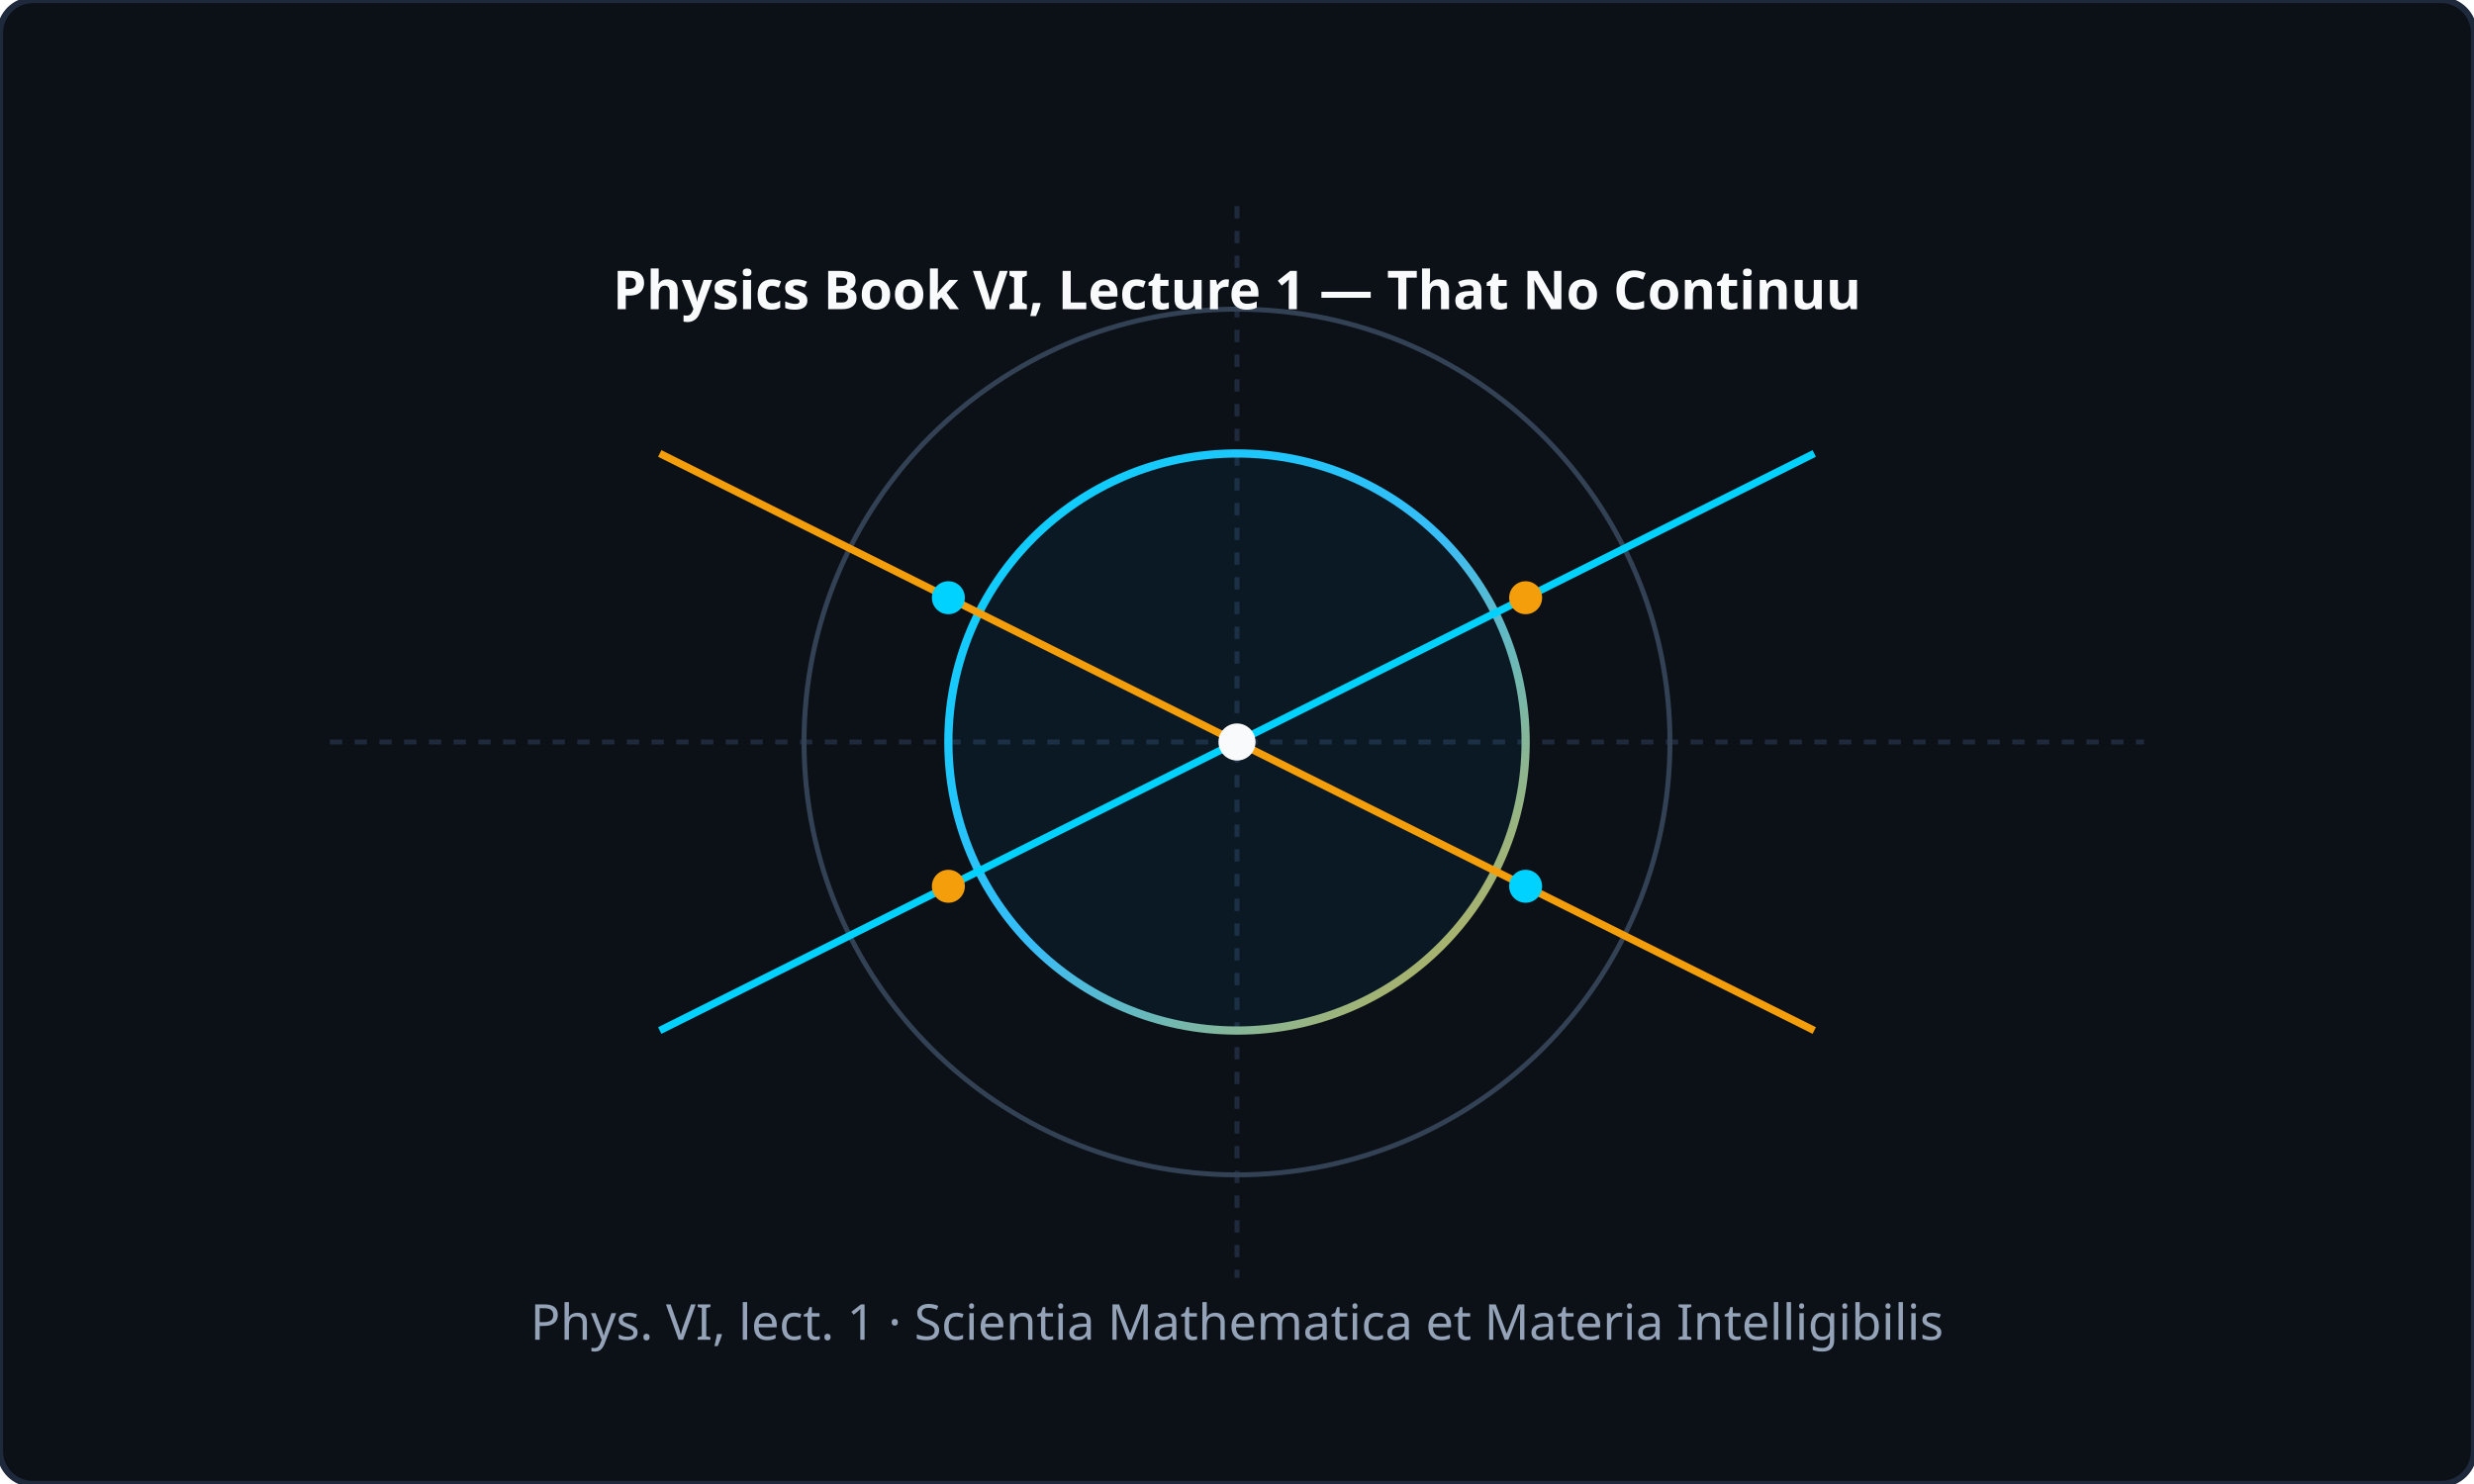
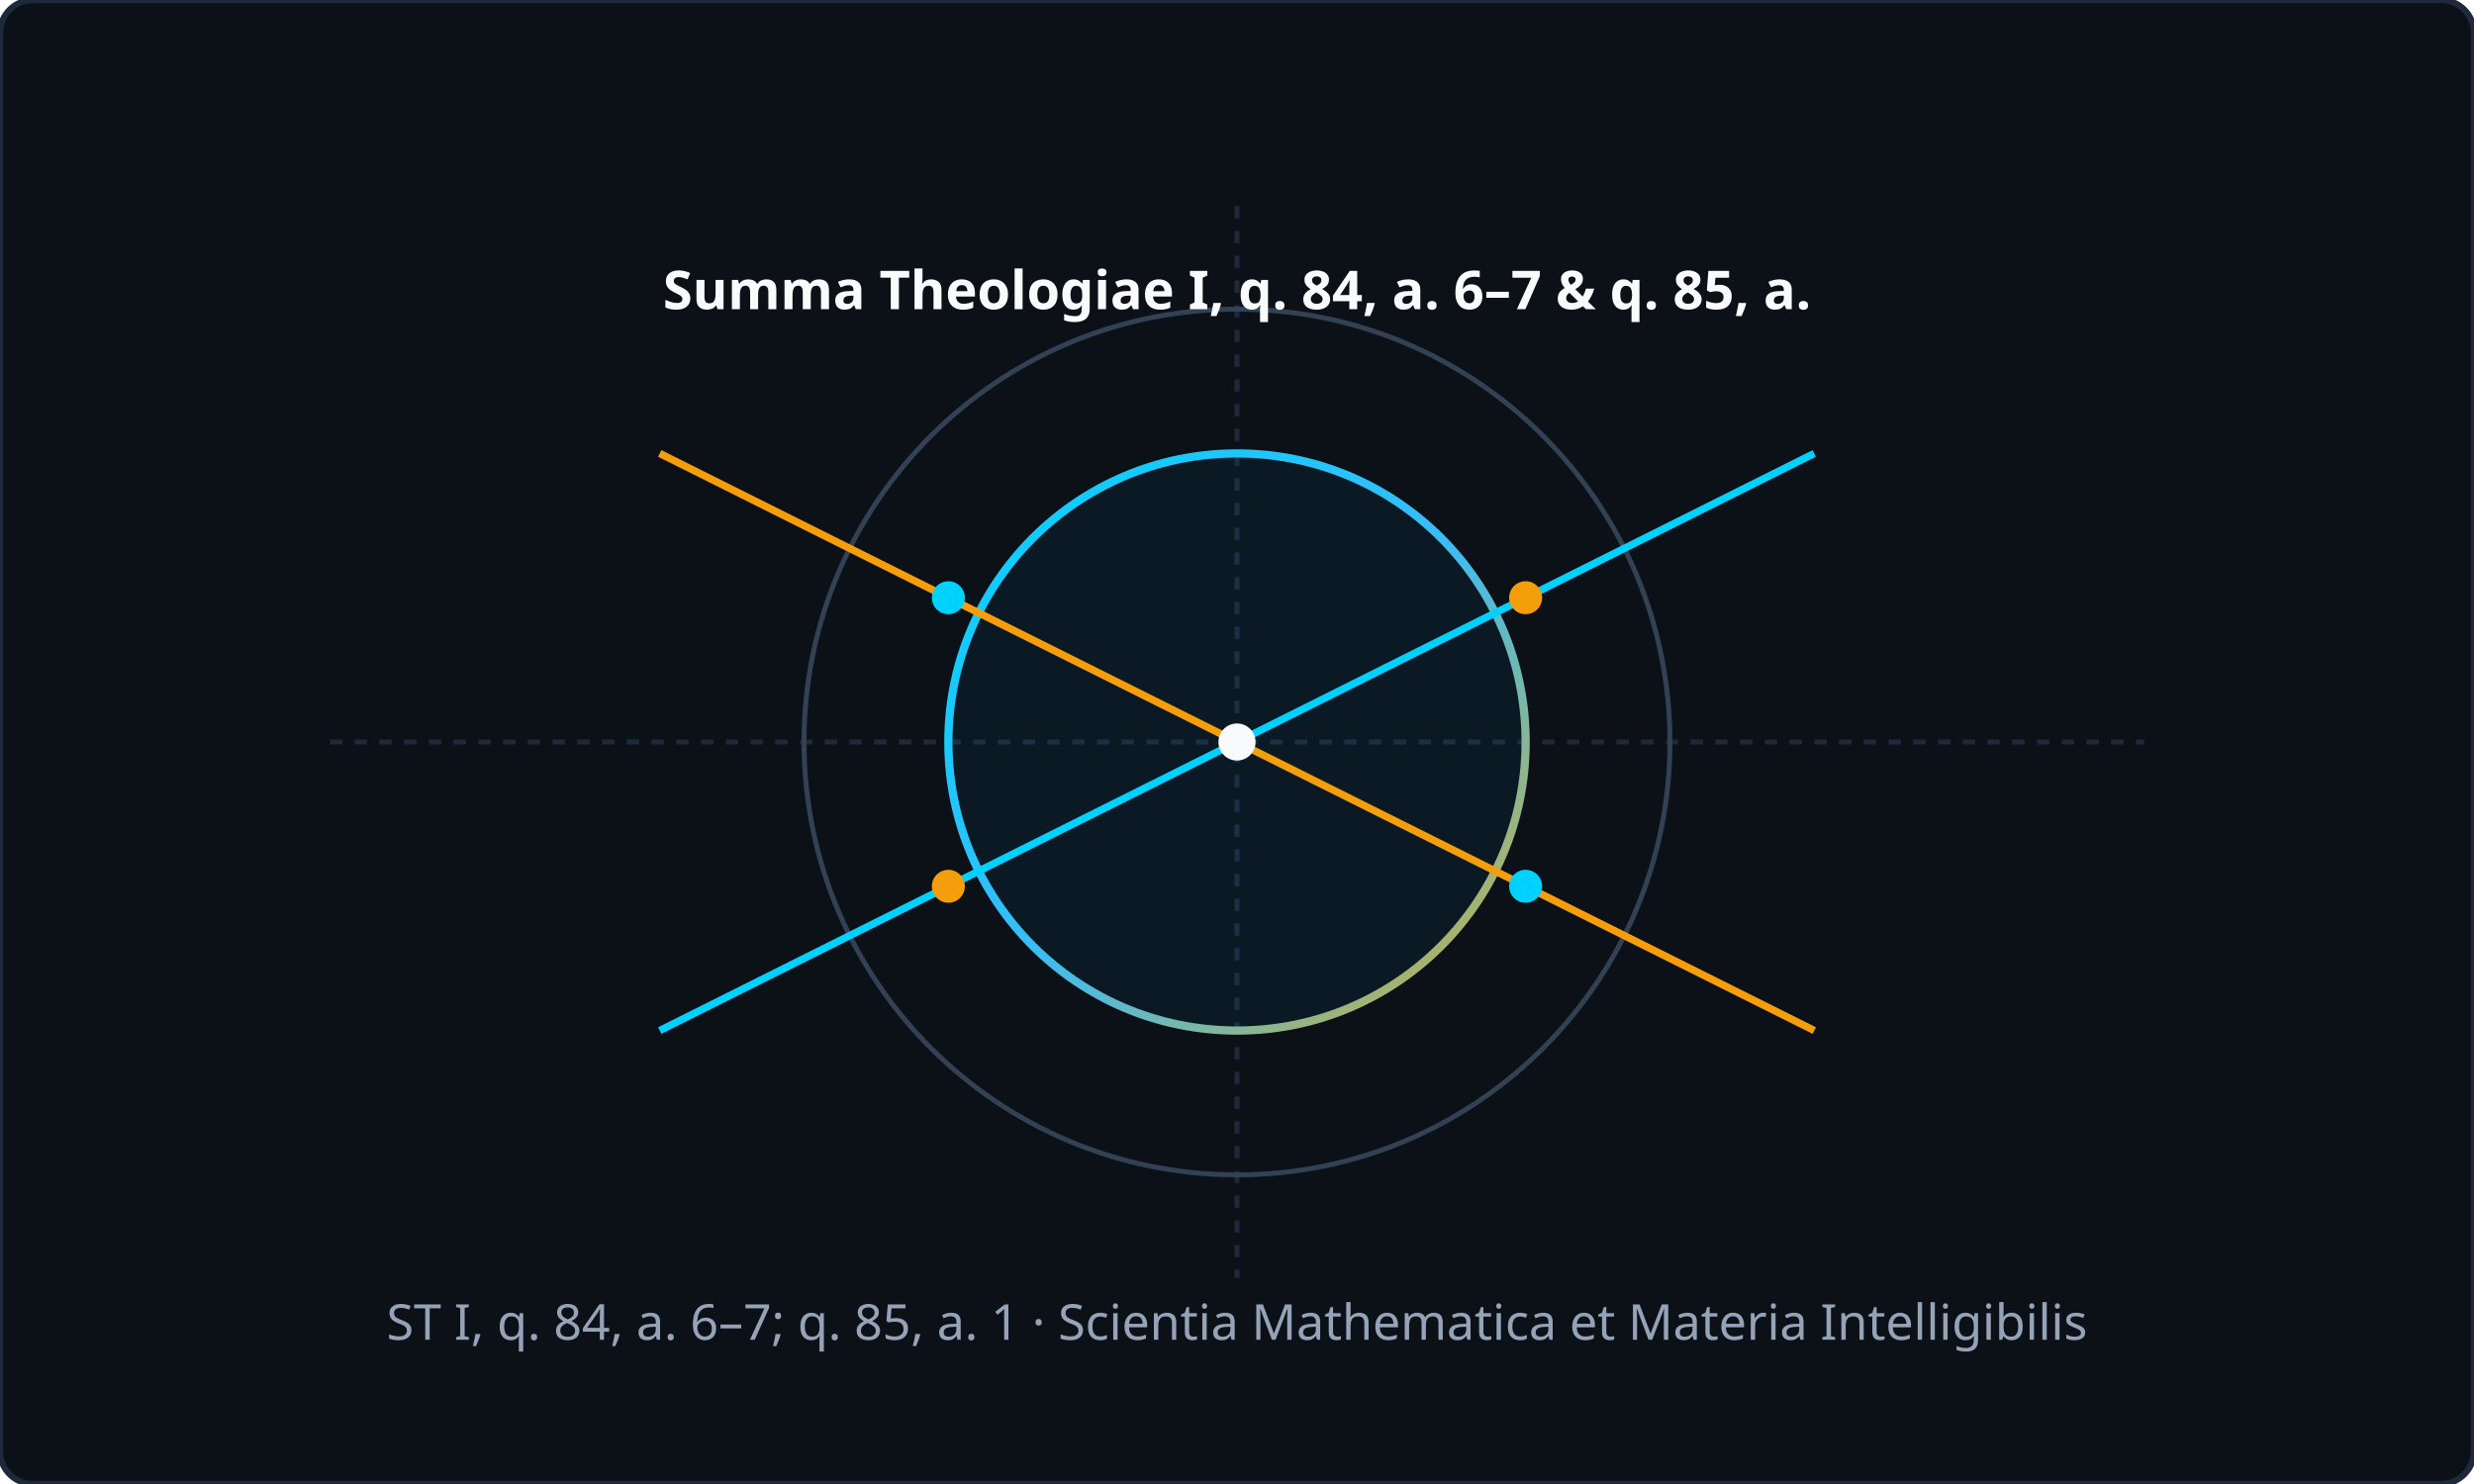
<svg xmlns="http://www.w3.org/2000/svg" viewBox="0 0 600 360" width="100%" height="auto">
  <rect width="600" height="360" rx="8" fill="#0c1017" stroke="#1e293b" stroke-width="1.5" />
  <defs>
    <linearGradient id="geomGrad" x1="0%" y1="0%" x2="100%" y2="100%">
      <stop offset="0%" stop-color="#00d2ff" />
      <stop offset="50%" stop-color="#38bdf8" />
      <stop offset="100%" stop-color="#d4af37" />
    </linearGradient>
  </defs>
  <line x1="80" y1="180" x2="520" y2="180" stroke="#1e293b" stroke-width="1.2" stroke-dasharray="3,3" />
  <line x1="300" y1="50" x2="300" y2="310" stroke="#1e293b" stroke-width="1.2" stroke-dasharray="3,3" />
  <circle cx="300" cy="180" r="105" fill="none" stroke="#334155" stroke-width="1.2" />
  <circle cx="300" cy="180" r="70" fill="#0284c7" fill-opacity="0.08" stroke="url(#geomGrad)" stroke-width="2" />
  <line x1="160" y1="110" x2="440" y2="250" stroke="#f59e0b" stroke-width="1.8" />
  <line x1="160" y1="250" x2="440" y2="110" stroke="#00d2ff" stroke-width="1.8" />
  <circle cx="300" cy="180" r="4.5" fill="#f8fafc" />
  <circle cx="230" cy="145" r="4" fill="#00d2ff" />
  <circle cx="370" cy="215" r="4" fill="#00d2ff" />
  <circle cx="230" cy="215" r="4" fill="#f59e0b" />
  <circle cx="370" cy="145" r="4" fill="#f59e0b" />
-   <text x="300" y="75" fill="#f8fafc" font-size="13" font-family="system-ui, sans-serif" text-anchor="middle" font-weight="600">Physics Book VI, Lecture 1 — That No Continuu</text>
-   <text x="300" y="325" fill="#94a3b8" font-size="12" font-family="system-ui, sans-serif" text-anchor="middle">Phys. VI, lect. 1 · Scientia Mathematica et Materia Intelligibilis</text>
+   <text x="300" y="75" fill="#f8fafc" font-size="13" font-family="system-ui, sans-serif" text-anchor="middle" font-weight="600">Summa Theologiae I, q. 84, a. 6–7 &amp; q. 85, a.</text>
+   <text x="300" y="325" fill="#94a3b8" font-size="12" font-family="system-ui, sans-serif" text-anchor="middle">ST I, q. 84, a. 6–7; q. 85, a. 1 · Scientia Mathematica et Materia Intelligibilis</text>
</svg>
